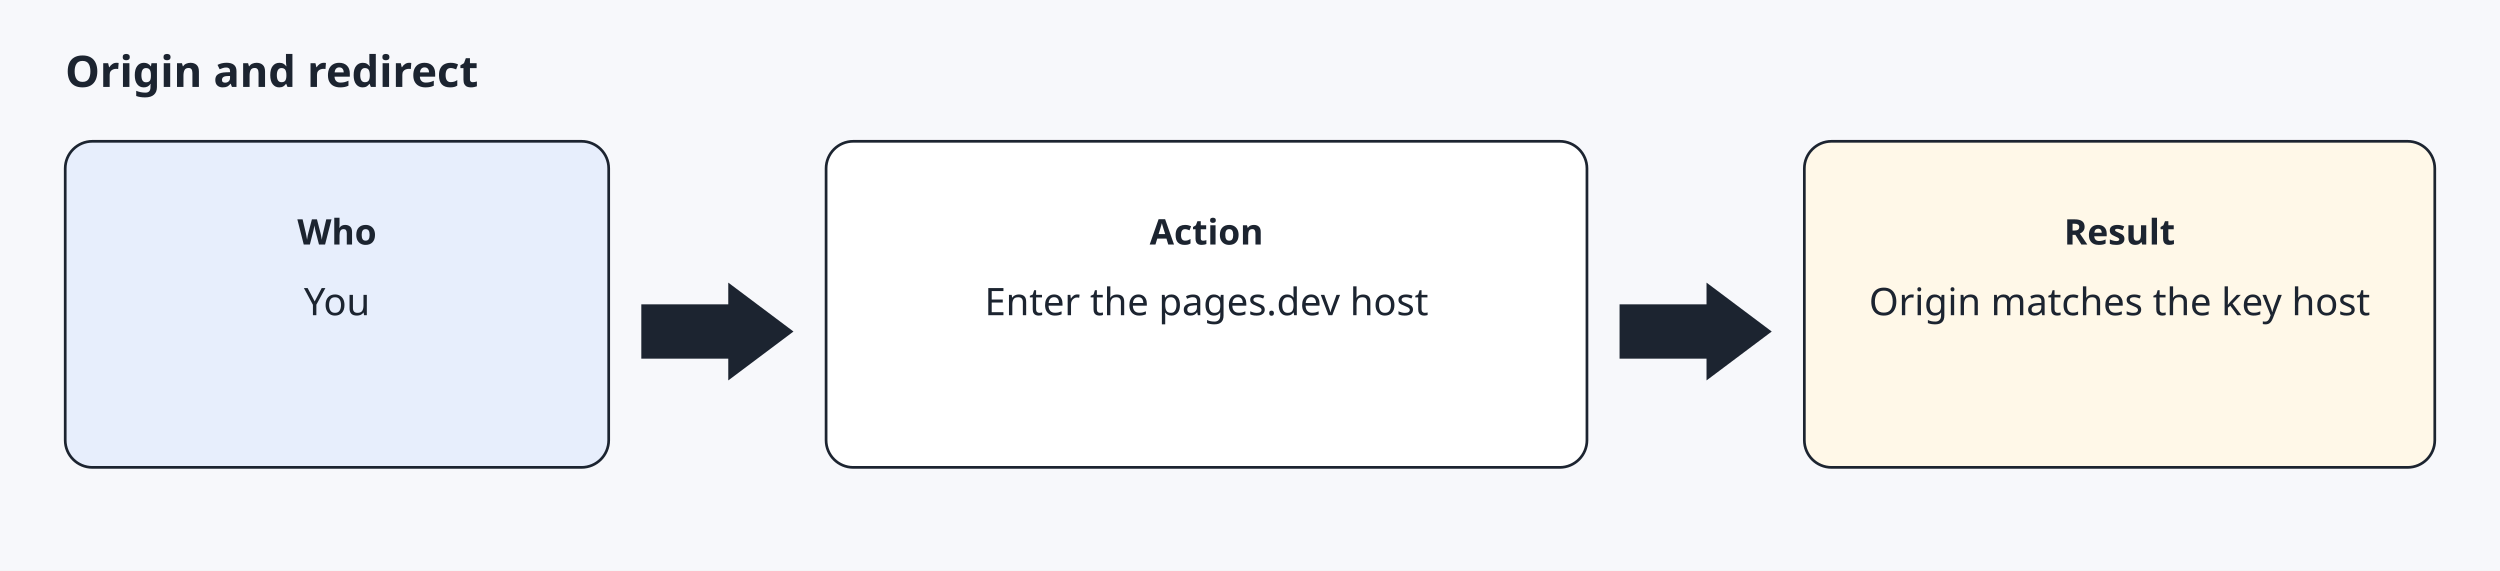
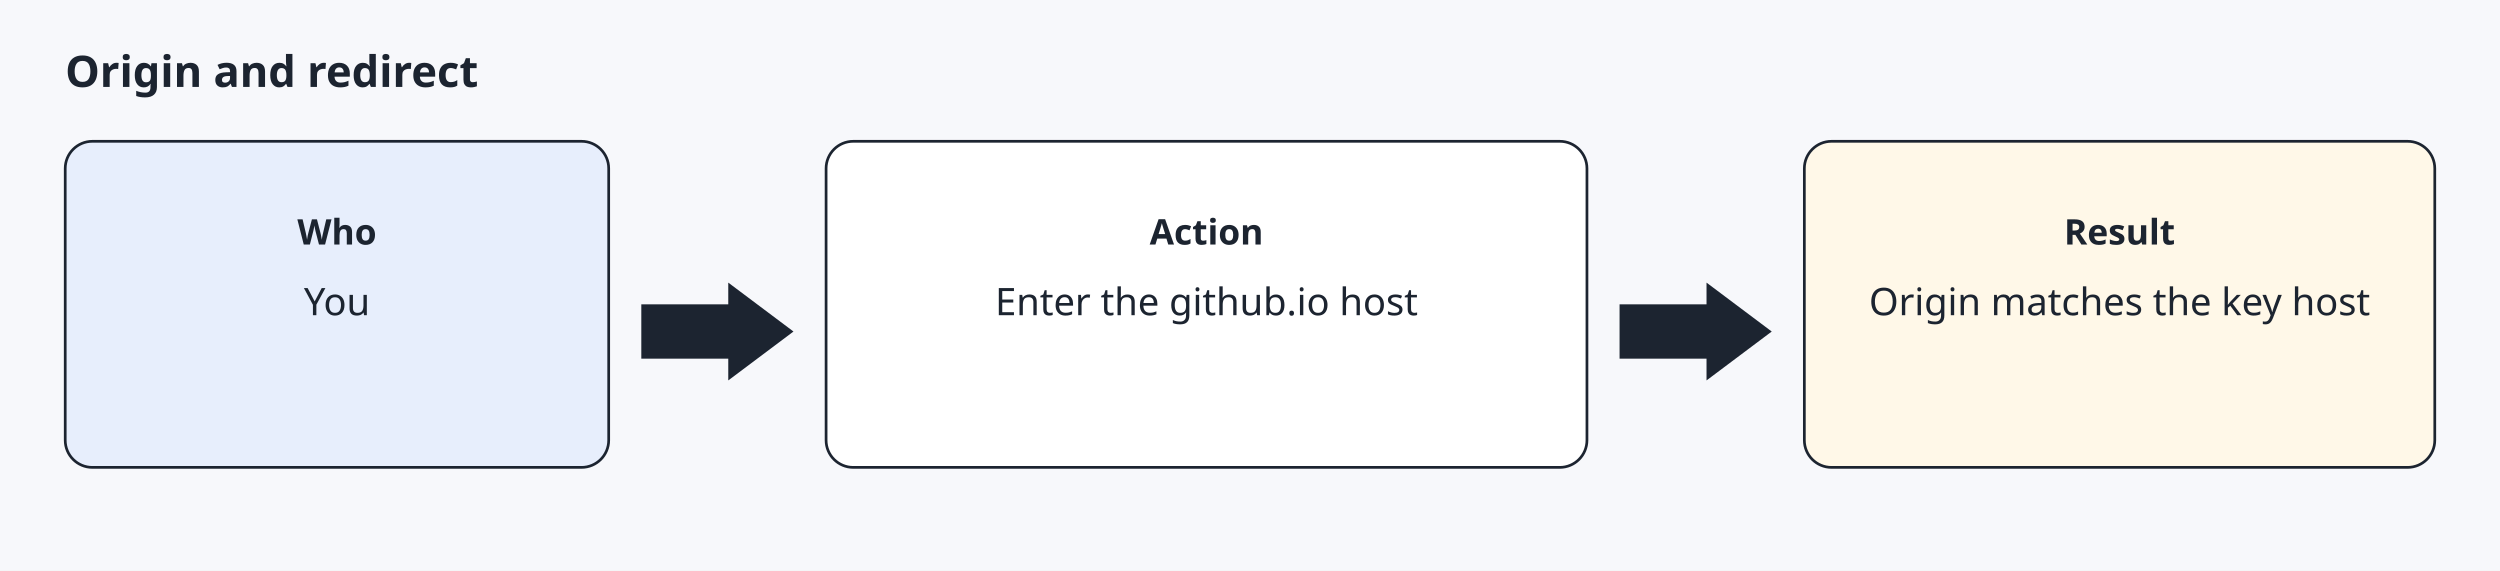
<svg xmlns="http://www.w3.org/2000/svg" width="920" height="210" viewBox="0 0 920 210" role="img">
  <rect width="920" height="210" fill="#f7f8fb" />
  <text x="24" y="32" font-family="sans-serif" font-size="16" font-weight="700" fill="#1c2430">Origin and redirect</text>
  <rect x="24" y="52" width="200" height="120" rx="10" fill="#e7eefc" stroke="#1c2430" />
  <text x="124" y="90" text-anchor="middle" font-family="sans-serif" font-size="13" font-weight="700" fill="#1c2430">Who</text>
  <text x="124" y="116" text-anchor="middle" font-family="sans-serif" font-size="14" fill="#1c2430">You</text>
  <polygon points="236,112 268,112 268,104 292,122 268,140 268,132 236,132" fill="#1c2430" />
  <rect x="304" y="52" width="280" height="120" rx="10" fill="#fff" stroke="#1c2430" />
  <text x="444" y="90" text-anchor="middle" font-family="sans-serif" font-size="13" font-weight="700" fill="#1c2430">Action</text>
-   <text x="444" y="116" text-anchor="middle" font-family="sans-serif" font-size="14" fill="#1c2430">Enter the pages.dev host</text>
+   <text x="444" y="116" text-anchor="middle" font-family="sans-serif" font-size="14" fill="#1c2430">Enter the github.io host</text>
  <polygon points="596,112 628,112 628,104 652,122 628,140 628,132 596,132" fill="#1c2430" />
  <rect x="664" y="52" width="232" height="120" rx="10" fill="#fff8e8" stroke="#1c2430" />
  <text x="780" y="90" text-anchor="middle" font-family="sans-serif" font-size="13" font-weight="700" fill="#1c2430">Result</text>
  <text x="780" y="116" text-anchor="middle" font-family="sans-serif" font-size="14" fill="#1c2430">Origin matches the key host</text>
</svg>
